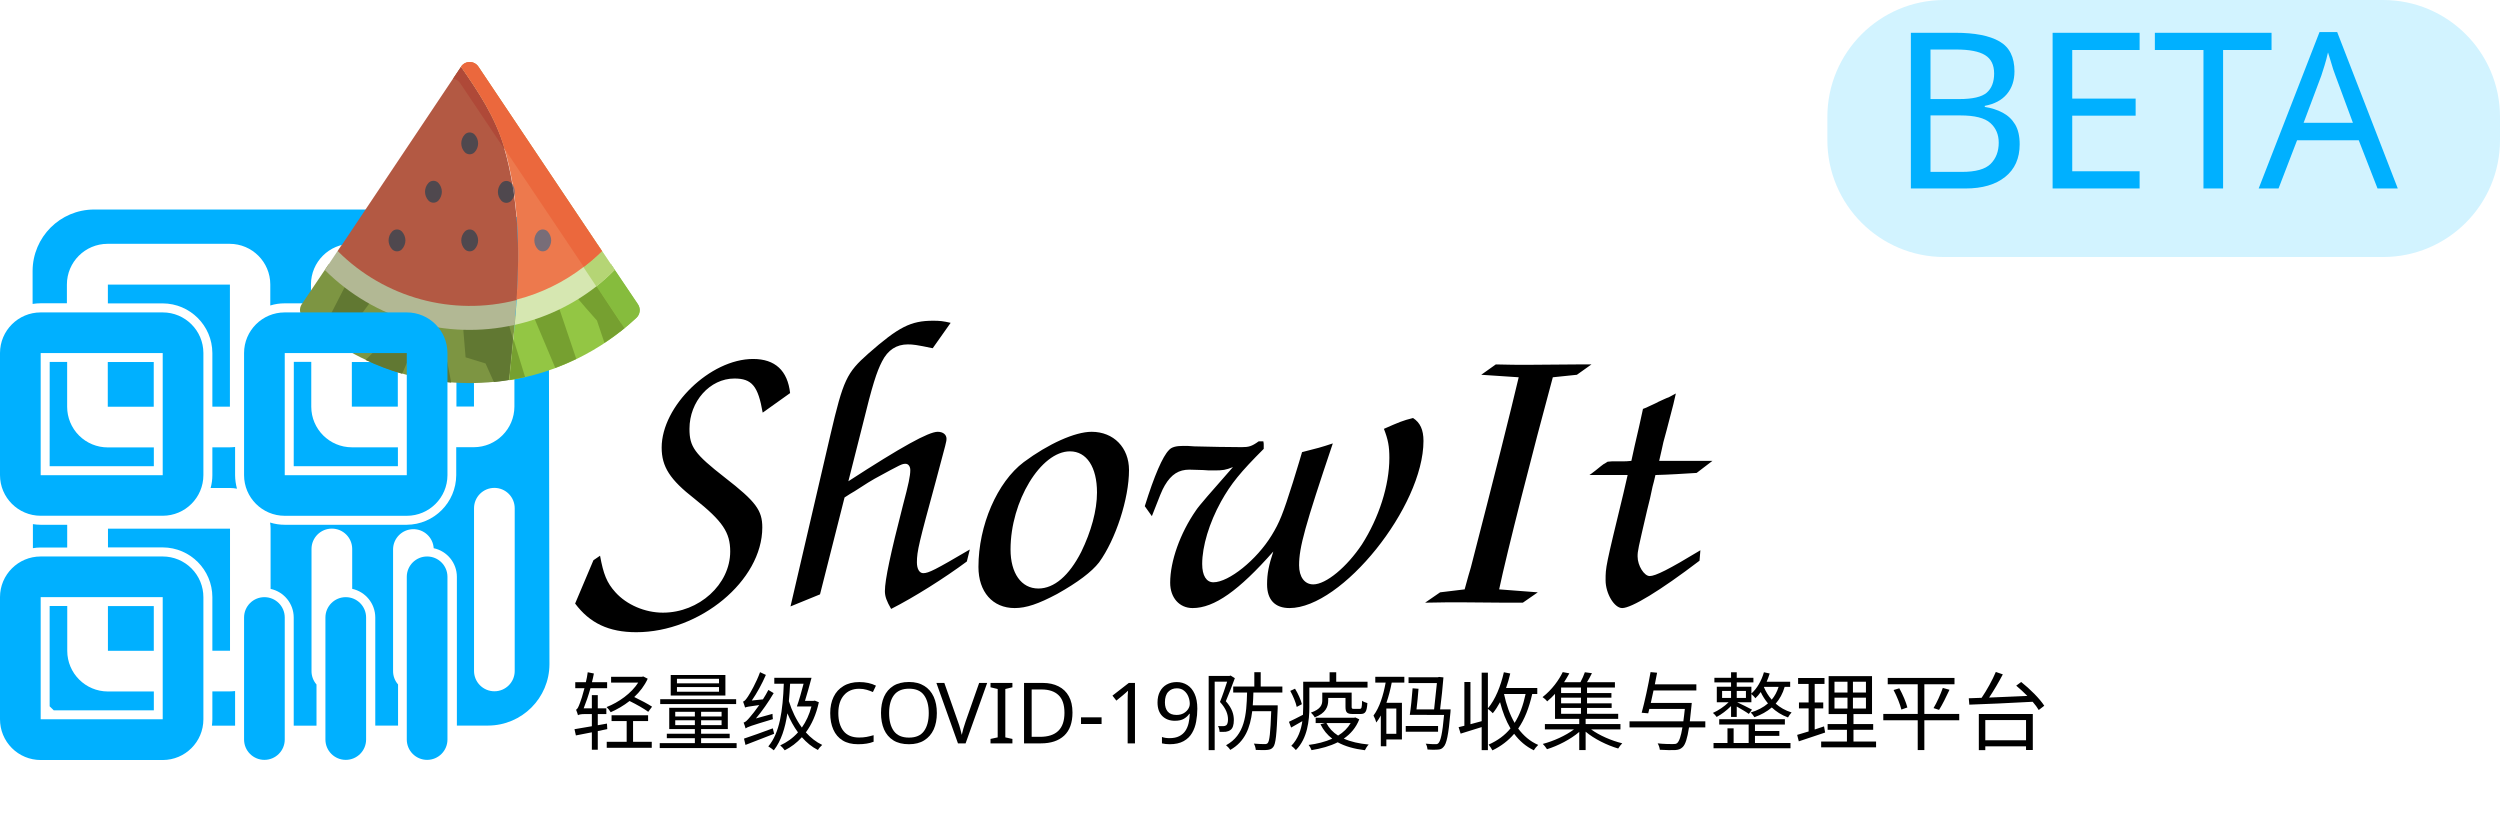
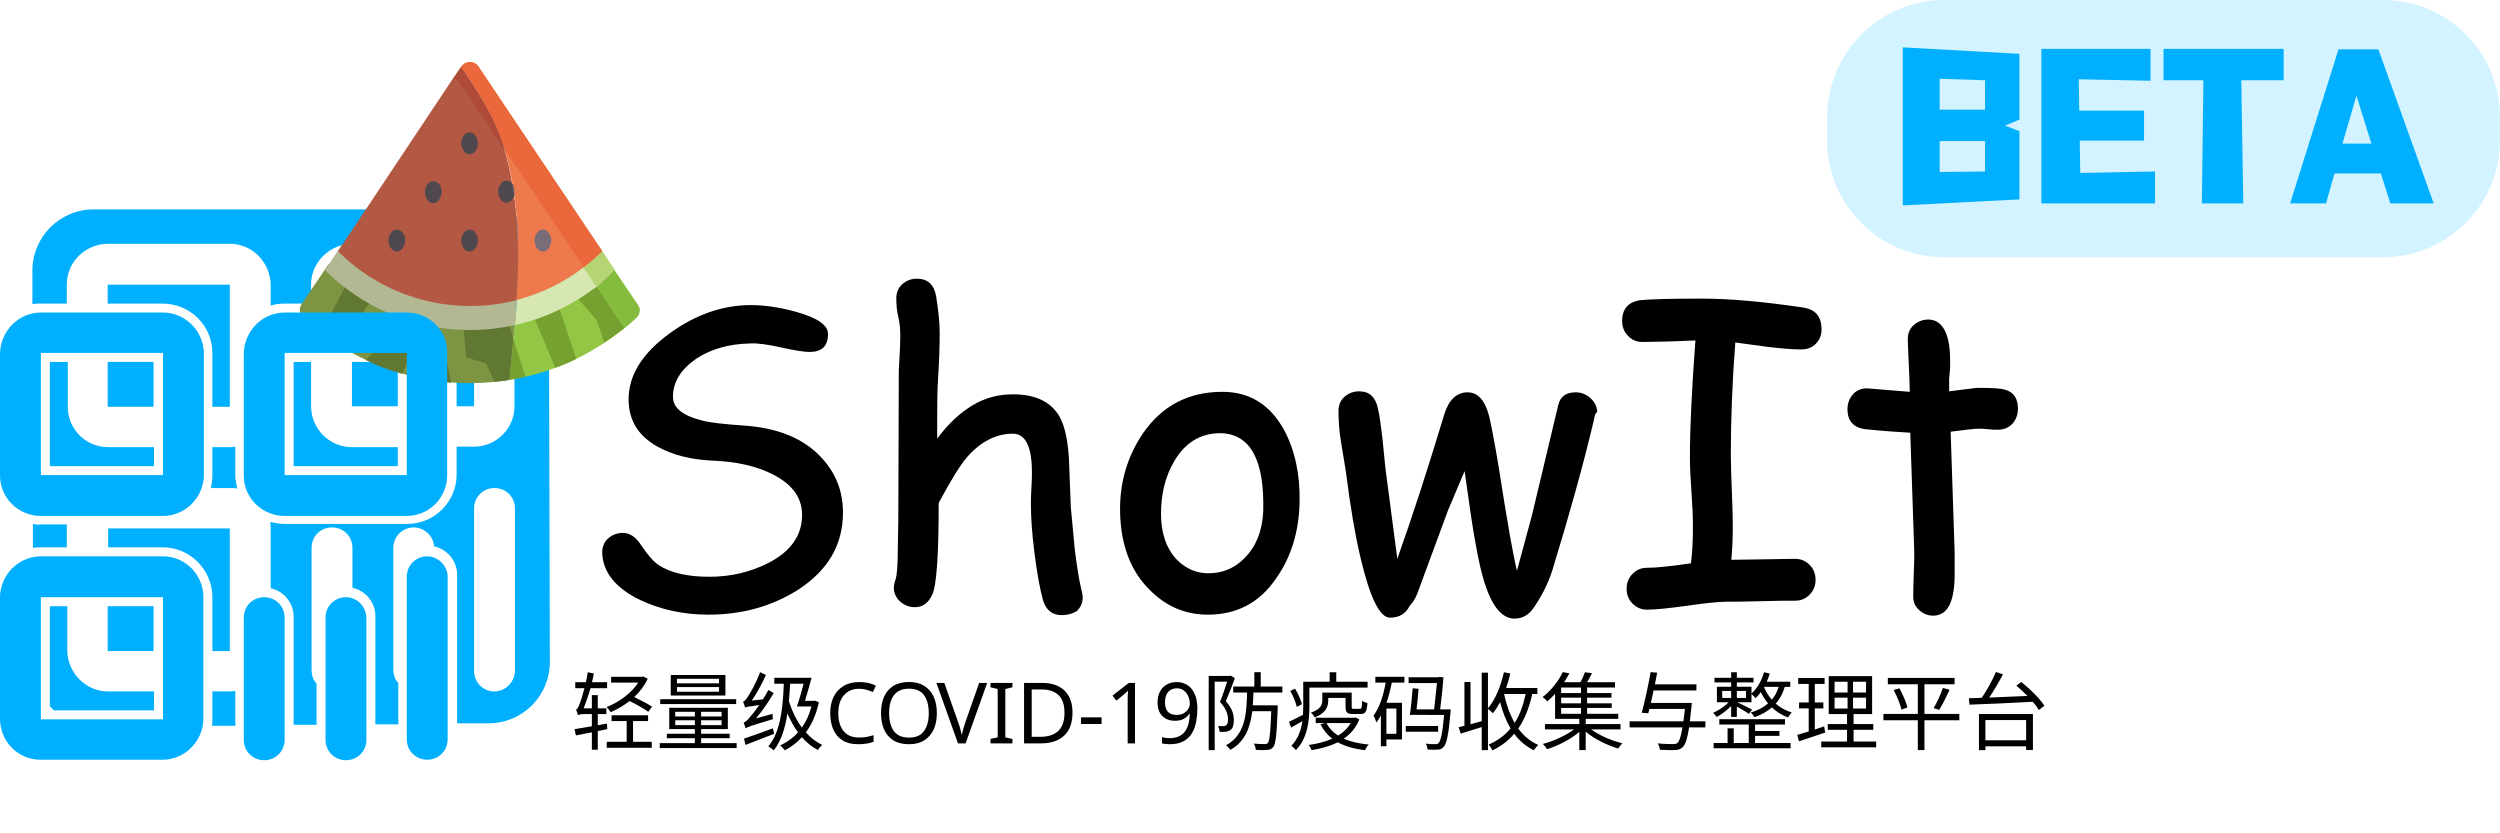
- <svg xmlns="http://www.w3.org/2000/svg" id="图层_1" data-name="图层 1" viewBox="0 0 501.5 166.93">
-   <text transform="translate(115.37 120.9)" style="font-size:83.417px;font-family:ComicSansMS, Comic Sans MS">ShowIt</text>
-   <text transform="translate(114.57 149.12)" style="font-size:16.979px;font-family:SourceHanSansSC-Light-GBpc-EUC-H, Source Han Sans SC">轻量级<tspan x="50.94" y="0" style="letter-spacing:-0.027em">C</tspan>
-     <tspan x="61.13" y="0" style="letter-spacing:-0.011em">O</tspan>
-     <tspan x="73.27" y="0" style="letter-spacing:0em">VID-19防疫码收集与整理平台</tspan>
-   </text>
-   <rect x="366.57" width="134.93" height="51.56" rx="23.46" style="fill:#d2f3ff" />
-   <text transform="translate(379.07 37.81)" style="font-size:43.746px;fill:#00b0ff;font-family:zihun100hao-fangfangxianfengti">BETA</text>
-   <path d="M59.21,198.23c.26.28.53.54.82.8H80.11v-3.78H70.89a8.16,8.16,0,0,1-8.15-8.15v-9H59.21Z" transform="translate(-49.25 -56.54)" style="fill:#00b0ff" />
-   <path d="M95.37,146.27H91.85v5.59a9.49,9.49,0,0,1-.35,2.57h3.88a7.33,7.33,0,0,1,1.41.14,10.48,10.48,0,0,1-.38-2.7V146.2A8.79,8.79,0,0,1,95.37,146.27Z" transform="translate(-49.25 -56.54)" style="fill:#00b0ff" />
-   <path d="M96.41,195.16a8.42,8.42,0,0,1-1,.07H91.85v5.58a11.2,11.2,0,0,1-.09,1.3h4.65Z" transform="translate(-49.25 -56.54)" style="fill:#00b0ff" />
-   <rect x="21.65" y="121.58" width="9.2" height="8.97" style="fill:#00b0ff" />
-   <path d="M91.85,127.35v10.77h3.52l0-24.49-24.48,0v3.77h11A10,10,0,0,1,91.85,127.35Z" transform="translate(-49.25 -56.54)" style="fill:#00b0ff" />
-   <path d="M91.85,176.32v10.76h3.54l0-24.49-24.48,0v3.76h11A10,10,0,0,1,91.85,176.32Z" transform="translate(-49.25 -56.54)" style="fill:#00b0ff" />
-   <path d="M108.17,150.06h20.9v-3.79h-9.23a8.16,8.16,0,0,1-8.15-8.14v-9h-3.5Z" transform="translate(-49.25 -56.54)" style="fill:#00b0ff" />
-   <rect x="21.62" y="72.62" width="9.22" height="8.97" style="fill:#00b0ff" />
-   <path d="M159.34,110.87A12.33,12.33,0,0,0,147,98.57l-78.9,0a12.36,12.36,0,0,0-12.31,12.32v6.62a10.31,10.31,0,0,1,1.58-.13h5.3v-3.77a8.17,8.17,0,0,1,8.15-8.16h24.5a8.16,8.16,0,0,1,8.15,8.15v4.22a9.59,9.59,0,0,1,2.85-.43h5.31v-3.8a8.16,8.16,0,0,1,8.15-8.15h24.5a8.16,8.16,0,0,1,8.16,8.14V138.1a8.17,8.17,0,0,1-8.15,8.15h-3.52v5.61a10,10,0,0,1-9.94,9.95H106.36a9.76,9.76,0,0,1-2.93-.45,8.14,8.14,0,0,1,.1,1.22v12.09a5.88,5.88,0,0,1,4.64,5.74v21.7h4.57v-8.26a4.07,4.07,0,0,1-1-2.7V166.66a4.08,4.08,0,0,1,8.16,0v8a5.89,5.89,0,0,1,4.63,5.74V202.1h4.57v-8.26a4.05,4.05,0,0,1-1-2.7V166.66a4.08,4.08,0,0,1,8.15-.15,5.88,5.88,0,0,1,4.65,5.74v29.84h6.27a12.35,12.35,0,0,0,12.3-12.32Zm-10.91,84.34a4.09,4.09,0,0,1-4.09-4.08V158.49a4.08,4.08,0,0,1,8.16,0v32.65A4.07,4.07,0,0,1,148.43,195.21Z" transform="translate(-49.25 -56.54)" style="fill:#00b0ff" />
-   <rect x="70.58" y="72.62" width="9.22" height="8.95" style="fill:#00b0ff" />
-   <path d="M140.81,127.35v10.74h3.52l0-24.5-24.49,0v3.79h11A10,10,0,0,1,140.81,127.35Z" transform="translate(-49.25 -56.54)" style="fill:#00b0ff" />
-   <path d="M55.85,161.68v4.82a9.8,9.8,0,0,1,1.54-.13h5.34V162.6a6.85,6.85,0,0,1,0-.79H57.4A9.82,9.82,0,0,1,55.85,161.68Z" transform="translate(-49.25 -56.54)" style="fill:#00b0ff" />
-   <path d="M59.21,150.06h20.9v-3.77H70.87a8.14,8.14,0,0,1-8.15-8.14v-9h-3.5Z" transform="translate(-49.25 -56.54)" style="fill:#00b0ff" />
-   <path d="M115.17,109.56l-5.39,8a2.09,2.09,0,0,0,.32,2.7,49,49,0,0,0,41.31,12.48c.44-4.3.89-8.62,1.23-12.94A41.07,41.07,0,0,1,115.17,109.56Z" transform="translate(-49.25 -56.54)" style="fill:#7d9542" />
-   <path d="M177.19,117.6l-5.39-8c-.94.9-1.92,1.75-2.93,2.54a40.65,40.65,0,0,1-16.23,7.74c-.34,4.32-.79,8.64-1.23,12.94a48.7,48.7,0,0,0,25.47-12.48h0A2.09,2.09,0,0,0,177.19,117.6Z" transform="translate(-49.25 -56.54)" style="fill:#93c644" />
-   <path d="M135.75,128.23l-1.21,4.38a51.24,51.24,0,0,0,5.23.68l-.8-4.11Z" transform="translate(-49.25 -56.54)" style="fill:#617832" />
-   <path d="M176.88,120.3q-1.6,1.5-3.32,2.83a2.1,2.1,0,0,0,0-2.26l-5.47-8.14.82-.63c1-.79,2-1.64,2.93-2.54l5.39,8a2.09,2.09,0,0,1-.31,2.7Z" transform="translate(-49.25 -56.54)" style="fill:#86bc3d" />
-   <path d="M174.5,122.38a46.78,46.78,0,0,1-4,2.93L169,120.84s-4.18-4.68-4.13-4.82l3.14-3.4Z" transform="translate(-49.25 -56.54)" style="fill:#76a030" />
-   <path d="M124.37,116l-7.17,9.78c-1.2-.77-2.38-1.59-3.52-2.47l5.69-11.07Z" transform="translate(-49.25 -56.54)" style="fill:#617832" />
-   <path d="M164.85,128.54q-2.07,1-4.21,1.8l-4.88-11.58,4.86-2.74Z" transform="translate(-49.25 -56.54)" style="fill:#76a030" />
-   <path d="M150.8,119.86l-8.7,1.78.55,6.58,4,1.23,1.67,3.73c1-.1,2-.23,3-.4.28-2.74.57-5.5.83-8.25Z" transform="translate(-49.25 -56.54)" style="fill:#617832" />
-   <path d="M152.24,124.53c-.26,2.75-.55,5.51-.83,8.25,1.06-.17,2.12-.38,3.17-.62Z" transform="translate(-49.25 -56.54)" style="fill:#76a030" />
-   <path d="M134.92,120l-5,11.52a48.13,48.13,0,0,1-7.33-2.77l9.57-9.57Z" transform="translate(-49.25 -56.54)" style="fill:#617832" />
-   <path d="M172.55,110.68l-3.33-5c-.93.88-1.9,1.7-2.89,2.47A37.24,37.24,0,0,1,153,114.71c-.12,2.34-.29,4.68-.49,7A40.92,40.92,0,0,0,168.87,114,39,39,0,0,0,172.55,110.68Z" transform="translate(-49.25 -56.54)" style="fill:#d6e7b1" />
-   <path d="M117.76,105.71l-3.34,5a41.09,41.09,0,0,0,38.07,11c.2-2.34.37-4.68.49-7A37.48,37.48,0,0,1,117.76,105.71Z" transform="translate(-49.25 -56.54)" style="fill:#b2b894" />
-   <path d="M172.55,110.68,145.23,69.94a2.09,2.09,0,0,0-3.48,0l0,0c3.49,5,6.84,10.08,8.62,16.05,0,.15.09.3.13.45L168.87,114A39,39,0,0,0,172.55,110.68Z" transform="translate(-49.25 -56.54)" style="fill:#b5d575" />
-   <path d="M141.71,70l-1.55,2.32a2,2,0,0,1,1.39.89l8.91,13.29c0-.15-.08-.3-.13-.45C148.55,80.07,145.2,75,141.71,70Z" transform="translate(-49.25 -56.54)" style="fill:#b5d575" />
-   <path d="M150.33,86c-1.78-6-5.13-11-8.62-16.05l-1.55,2.32L117,106.91a37.53,37.53,0,0,0,35.91,9.81C153.51,106.47,153.29,96.21,150.33,86Z" transform="translate(-49.25 -56.54)" style="fill:#b35943" />
-   <path d="M170,106.91l-24.79-37a2.09,2.09,0,0,0-3.48,0l0,0c3.49,5,6.84,10.08,8.62,16.05,3,10.17,3.18,20.43,2.53,30.68a37.21,37.21,0,0,0,13.47-6.57A36.11,36.11,0,0,0,170,106.91Z" transform="translate(-49.25 -56.54)" style="fill:#ed794d" />
-   <path d="M141.71,70l-1.55,2.32a2,2,0,0,1,1.39.89l8.91,13.29c0-.15-.09-.3-.13-.45C148.55,80.07,145.2,75,141.71,70Z" transform="translate(-49.25 -56.54)" style="fill:#af4938" />
-   <path d="M170,106.91l-24.79-37a2.09,2.09,0,0,0-3.48,0l0,0c3.49,5,6.84,10.08,8.62,16.05,0,.15.09.3.13.45l15.87,23.66A36.11,36.11,0,0,0,170,106.91Z" transform="translate(-49.25 -56.54)" style="fill:#eb683d" />
-   <path d="M137.89,95a2.71,2.71,0,0,1-.69,1.77,1.37,1.37,0,0,1-2,0,2.6,2.6,0,0,1,0-3.53,1.37,1.37,0,0,1,2,0,2.68,2.68,0,0,1,.69,1.76Z" transform="translate(-49.25 -56.54)" style="fill:#4f484e" />
-   <path d="M151.82,93.27a1.37,1.37,0,0,0-2,0,2.6,2.6,0,0,0,0,3.53,1.37,1.37,0,0,0,2,0,3,3,0,0,0,.57-1c-.1-.74-.22-1.49-.34-2.23Z" transform="translate(-49.25 -56.54)" style="fill:#4f484e" />
-   <path d="M152.05,93.57c.12.74.24,1.49.34,2.23a2.48,2.48,0,0,0,.12-.77A2.63,2.63,0,0,0,152.05,93.57Z" transform="translate(-49.25 -56.54)" style="fill:#786d78" />
-   <path d="M142.47,83.54a2.59,2.59,0,0,0,0,3.52,1.37,1.37,0,0,0,2,0,2.59,2.59,0,0,0,0-3.52A1.37,1.37,0,0,0,142.47,83.54Z" transform="translate(-49.25 -56.54)" style="fill:#4f484e" />
-   <path d="M130.58,104.77a2.7,2.7,0,0,1-.69,1.76,1.37,1.37,0,0,1-2,0,2.6,2.6,0,0,1,0-3.53,1.37,1.37,0,0,1,2,0A2.71,2.71,0,0,1,130.58,104.77Z" transform="translate(-49.25 -56.54)" style="fill:#4f484e" />
-   <path d="M142.47,103a2.6,2.6,0,0,0,0,3.53,1.37,1.37,0,0,0,2,0,2.6,2.6,0,0,0,0-3.53A1.37,1.37,0,0,0,142.47,103Z" transform="translate(-49.25 -56.54)" style="fill:#4f484e" />
-   <path d="M159.82,104.77a2.7,2.7,0,0,1-.69,1.76,1.37,1.37,0,0,1-2,0,2.6,2.6,0,0,1,0-3.53,1.37,1.37,0,0,1,2,0,2.71,2.71,0,0,1,.69,1.77Z" transform="translate(-49.25 -56.54)" style="fill:#786d78" />
-   <path d="M57.41,151.86V127.37H81.89v24.49ZM81.9,119.21H57.4a8.16,8.16,0,0,0-8.15,8.15v24.5A8.16,8.16,0,0,0,57.4,160H81.9a8.16,8.16,0,0,0,8.15-8.15v-24.5A8.16,8.16,0,0,0,81.9,119.21ZM57.41,200.82V176.33H81.89v24.49ZM81.9,168.17H57.4a8.16,8.16,0,0,0-8.15,8.15v24.5A8.16,8.16,0,0,0,57.4,209H81.9a8.16,8.16,0,0,0,8.15-8.15v-24.5A8.16,8.16,0,0,0,81.9,168.17Zm24.47-16.31V127.37h24.48v24.49Zm24.49-32.65h-24.5a8.16,8.16,0,0,0-8.15,8.15v24.5a8.16,8.16,0,0,0,8.15,8.15h24.5a8.16,8.16,0,0,0,8.15-8.15v-24.5A8.16,8.16,0,0,0,130.86,119.21Zm-12.25,57.12a4.08,4.08,0,0,0-4.08,4.08v24.48a4.08,4.08,0,1,0,8.16,0V180.41a4.08,4.08,0,0,0-4.08-4.08m-16.32,0a4.08,4.08,0,0,0-4.08,4.08v24.48a4.08,4.08,0,1,0,8.16,0V180.41a4.08,4.08,0,0,0-4.08-4.08m32.64-8.16a4.08,4.08,0,0,0-4.08,4.08v32.64a4.08,4.08,0,1,0,8.16,0V172.25a4.08,4.08,0,0,0-4.08-4.08" transform="translate(-49.25 -56.54)" style="fill:#00b0ff" />
+ <svg xmlns="http://www.w3.org/2000/svg" version="1.1" id="图层_1" x="0px" y="0px" viewBox="0 0 501.5 166.9" style="enable-background:new 0 0 501.5 166.9;" xml:space="preserve">
+   <style type="text/css">
+ 	.st0{enable-background:new    ;}
+ 	.st1{font-family:'SourceHanSansCN-Regular-GBpc-EUC-H';}
+ 	.st2{font-size:16.98px;}
+ 	.st3{fill:#D2F3FF;}
+ 	.st4{fill:#00B0FF;}
+ 	.st5{fill:#7D9542;}
+ 	.st6{fill:#93C644;}
+ 	.st7{fill:#617832;}
+ 	.st8{fill:#86BC3D;}
+ 	.st9{fill:#76A030;}
+ 	.st10{fill:#D6E7B1;}
+ 	.st11{fill:#B2B894;}
+ 	.st12{fill:#B5D575;}
+ 	.st13{fill:#B35943;}
+ 	.st14{fill:#ED794D;}
+ 	.st15{fill:#AF4938;}
+ 	.st16{fill:#EB683D;}
+ 	.st17{fill:#4F484E;}
+ 	.st18{fill:#786D78;}
+ </style>
+   <g class="st0">
+     <path d="M120.8,110.8c0-1.1,0.4-2.1,1.2-2.8c0.8-0.7,1.8-1.1,3-1.1c1.3,0,2.5,0.8,3.5,2.3c1.4,2.1,2.6,3.5,3.7,4.2   c2.3,1.5,5.7,2.3,10.1,2.3c4.2,0,8.1-0.9,11.7-2.7c4.6-2.3,6.9-5.6,6.9-9.7c0-3.4-1.9-6.1-5.8-8.1c-3.3-1.7-7.3-2.6-12.2-2.8   c-4.3-0.2-7.9-1.1-11-2.8c-3.9-2.2-5.8-5.3-5.8-9.5c0-4.8,2.7-9.2,8.2-13.2c5.2-3.8,10.7-5.7,16.3-5.7c2.6,0,5.6,0.4,8.9,1.3   c4.4,1.2,6.6,2.7,6.6,4.5c0,2.4-1.2,3.6-3.7,3.6c-1.1,0-3-0.3-5.7-0.9c-2.7-0.6-4.8-0.9-6.3-0.8c-4.2,0.1-7.8,1.1-10.8,3.1   c-3,2.1-4.6,4.6-4.6,7.6c0,2.3,2,3.8,6,4.8c1.5,0.4,4.4,0.7,8.7,1c6.2,0.5,11.1,2.4,14.6,5.9c3.2,3.2,4.8,7,4.8,11.5   c0,6.5-3,11.6-9,15.5c-5.2,3.3-11.2,5-18,5c-5,0-9.5-1-13.6-2.9C123.5,118,120.9,114.8,120.8,110.8z" />
+     <path d="M213,123.4c-1.9,0-3.2-1-3.8-3.1c-0.6-2.2-1.2-5.4-1.7-9.5c-0.5-3.9-0.7-7.2-0.7-9.7c0-0.7,0-1.8,0.1-3.2   c0.1-1.4,0.1-2.5,0.1-3.2c0-5.1-1.3-7.7-3.8-7.7c-3.4,0-6.5,1.6-9.2,4.7c-1.4,1.6-3.3,4.7-5.7,9.2c0,10.3-0.4,16.5-1.3,18.4   c-0.8,1.7-1.9,2.5-3.5,2.5c-1.1,0-2.1-0.4-2.9-1.1s-1.3-1.7-1.3-2.8c0-0.4,0.1-1,0.4-1.8c0.2-0.7,0.4-2.7,0.4-5.9l0.1-6l0.1-29.9   c0.2-3.4,0.3-5.6,0.3-6.8c0-1.4-0.1-2.7-0.4-3.9c-0.3-1.2-0.4-2.5-0.4-3.8c0-1.1,0.4-2.1,1.2-2.8s1.8-1.1,2.9-1.1   c2.2,0,3.5,1.2,3.9,3.6c0.4,2.6,0.7,5,0.7,7.1c0,2.9-0.1,5.8-0.3,8.9c-0.2,3-0.2,5.9-0.2,8.9l0,3.6c2.2-3,4.6-5.2,7.1-6.7   c2.5-1.5,5.2-2.2,8.1-2.2c4.5,0,7.6,1.5,9.3,4.4c1.2,2.1,1.9,5.5,2,10.4l0.3,7.8l0.8,8.5c0.4,3.2,0.8,6,1.4,8.4   c0.1,0.5,0.2,0.9,0.2,1.2c0,1.1-0.4,2-1.2,2.8C215.1,123.1,214.1,123.4,213,123.4z" />
+     <path d="M242.3,123.3c-4.6,0-8.5-1.7-11.8-5.1c-3.7-3.7-5.6-8.8-5.8-15.1c-0.2-6.1,1.4-11.5,4.6-16.2c3.8-5.5,9.1-8.3,15.9-8.3   c5.4,0,9.5,2.5,12.3,7.5c2.2,4,3.3,8.9,3.2,14.5c-0.1,6-1.7,11.2-4.7,15.4C252.7,120.9,248.1,123.3,242.3,123.3z M244.8,86.9   c-4,0-7.1,1.9-9.3,5.7c-1.8,3.1-2.6,6.6-2.6,10.5c0,3.9,1.1,7,3.2,9.2c1.8,1.8,3.9,2.7,6.3,2.7c2.8,0,5.3-1,7.3-3.1   c2.3-2.3,3.5-5.4,3.7-9.2C253.7,92.2,250.8,87,244.8,86.9z" />
+     <path d="M319.7,84.4c-2.1,8.9-4.9,18.9-8.3,30c-0.8,2.5-2,5-3.8,7.6c-1,1.4-2.2,2.1-3.9,2.1c-3-0.1-5.3-3.7-6.9-11   c-0.5-2.3-1.1-5.5-1.7-9.5l-1.3-9.1l-3.3,7.8l-6.2,16.8c-0.4,1-0.9,1.8-1.5,2.4c-0.8,1.6-2.1,2.4-3.9,2.4c-2.1,0.1-4.1-4-6-12.1   c-1-4.2-2-9.9-2.9-17.1l-1-6.1c-0.4-2.4-0.5-4.5-0.5-6.2c0-1.1,0.4-2.1,1.2-2.8c0.8-0.7,1.8-1.1,2.9-1.1c2.1,0,3.3,1.1,3.8,3.4   c0.4,1.6,0.6,3.6,0.9,5.9l0.6,6l2.4,18.3c3-8.4,6.1-18,9.4-28.9c0.9-3,2.5-4.5,4.7-4.5c2.1,0,3.6,1.7,4.4,5.1   c0.7,3.2,1.6,8.1,2.6,14.7c1.1,6.8,2,12.2,2.9,16l3-11.1l5.3-22.2c0.4-1.7,1.6-2.5,3.5-2.5c1.1,0,2.1,0.4,3,1.2   c0.8,0.8,1.3,1.7,1.3,2.8C320.1,82.7,319.9,83.3,319.7,84.4z" />
+     <path d="M361.3,70.1c-1.7,0-3.9-0.2-6.6-0.5l-6.6-0.9c-0.6,7.9-0.9,15.5-0.9,22.6c0,1.9,0.1,4.2,0.2,7c0.1,2.8,0.2,5.1,0.2,7   c0,2.6-0.1,4.9-0.3,7l12.8-0.2c1.1,0,2.1,0.4,2.9,1.2c0.8,0.8,1.2,1.8,1.2,3c0,1.2-0.4,2.2-1.2,3c-0.8,0.8-1.7,1.2-2.9,1.2   c-1.5,0-3.8,0-6.8,0.1c-3,0.1-5.3,0.1-6.8,0.1c-1.8,0-4.5,0.3-8,0.8c-3.6,0.5-6.3,0.8-8.1,0.8c-1.1,0-2.1-0.4-2.9-1.2   c-0.8-0.8-1.2-1.8-1.2-3c0-1.2,0.4-2.2,1.2-3c0.8-0.8,1.7-1.2,2.9-1.2c1.8,0,4.7-0.3,8.8-0.9c0.3-2.2,0.4-4.7,0.4-7.5   c0-1.9-0.1-4.2-0.3-6.9c-0.2-2.7-0.3-5-0.3-6.8c0-6.3,0.4-14.1,1.1-23.5l-5.3,0.2l-5.3,0.1c-1.2,0-2.1-0.4-2.9-1.2   c-0.8-0.8-1.2-1.8-1.2-3c0-2.5,1.3-3.9,3.8-4.2c2.2-0.2,6.3-0.3,12.3-0.3c5.4,0,12.2,0.6,20.3,1.8c2.4,0.4,3.6,1.8,3.6,4.4   c0,1.3-0.5,2.3-1.4,3.1C363.3,69.8,362.4,70.1,361.3,70.1z" />
+     <path d="M400.8,86.2c-0.6,0-1.2,0-2-0.1c-0.8-0.1-1.4-0.1-2-0.1c-0.6,0-2.5,0.2-5.5,0.6l0.8,24.1l0,1.8l0,2.1   c0.1,5.9-1.3,8.9-4.3,8.9c-1.1,0-2-0.4-2.8-1.1s-1.2-1.6-1.2-2.6c0-1,0-2.6,0.1-4.6c0.1-2.1,0.1-3.6,0.1-4.6l-0.8-23.8   c-2-0.1-5-0.3-9-0.7c-2.4-0.3-3.6-1.7-3.6-4c0-1.2,0.4-2.2,1.1-3c0.7-0.8,1.7-1.2,2.8-1.2l8.6,0.7c0-1.4-0.1-3.2-0.2-5.6   c-0.1-2.3-0.2-4-0.2-5c0-1.1,0.4-2.1,1.2-2.8c0.8-0.7,1.8-1.1,2.9-1.1c2.4,0,3.9,2,4.3,6c0.1,1,0.1,2.2,0.1,3.6L391,76l0,2.5   c3.4-0.4,5.3-0.7,5.8-0.7c2.8,0,4.7,0.1,5.5,0.4c1.7,0.5,2.5,1.8,2.5,3.8c0,1.2-0.4,2.2-1.1,3C402.9,85.8,402,86.2,400.8,86.2z" />
+   </g>
+   <text transform="matrix(1 0 0 1 114.57 149.12)" class="st1 st2">轻量级</text>
+   <text transform="matrix(1 0 0 1 165.51 149.12)" class="st1 st2">C</text>
+   <text transform="matrix(1 0 0 1 175.7 149.12)" class="st1 st2">O</text>
+   <text transform="matrix(1 0 0 1 187.84 149.12)" class="st1 st2">VID-19防疫码收集与整理平台</text>
+   <path class="st3" d="M390,0h88c13,0,23.5,10.5,23.5,23.5v4.6c0,13-10.5,23.5-23.5,23.5h-88c-13,0-23.5-10.5-23.5-23.5v-4.6  C366.6,10.5,377.1,0,390,0z" />
+   <g class="st0">
+     <path class="st4" d="M402.2,25.2l2.9,1.1V40l-23.4,1.2V9.5l23.4,1.3v13.2L402.2,25.2z M389.1,22h9.1v-5.9l-9.1-0.3V22z M389.1,34.5   l9.1-0.1v-6.1h-9.1V34.5z" />
+     <path class="st4" d="M417,15.9l0.1,6.3h13v6h-12.9l0.1,6.5l15-0.3v6.4h-22.8v-31h21.9v6.4L417,15.9z" />
+     <path class="st4" d="M458.1,9.8v6.3h-8.5l0.4,24.7h-8.3l0.3-24.7h-8V9.8H458.1z" />
+     <path class="st4" d="M479.5,40.8l-1.9-6h-9.3l-1.7,6h-7.2l9.7-30.9h8l11.1,30.9H479.5z M475.7,28.8l-3-9.6l-2.8,9.6H475.7z" />
+   </g>
+   <path class="st4" d="M10,141.7c0.3,0.3,0.5,0.5,0.8,0.8h20.1v-3.8h-9.2c-4.5,0-8.1-3.7-8.2-8.1v-9H10V141.7z" />
+   <path class="st4" d="M46.1,89.7h-3.5v5.6c0,0.9-0.1,1.7-0.3,2.6h3.9c0.5,0,0.9,0,1.4,0.1c-0.2-0.9-0.4-1.8-0.4-2.7v-5.7  C46.8,89.7,46.5,89.7,46.1,89.7z" />
+   <path class="st4" d="M47.2,138.6c-0.3,0-0.7,0.1-1,0.1h-3.6v5.6c0,0.4,0,0.9-0.1,1.3h4.7V138.6z" />
+   <rect x="21.6" y="121.6" class="st4" width="9.2" height="9" />
+   <path class="st4" d="M42.6,70.8v10.8h3.5V57.1H21.6v3.8h11C38.1,60.9,42.6,65.3,42.6,70.8z" />
+   <path class="st4" d="M42.6,119.8v10.8h3.5V106H21.7v3.8h11C38.1,109.8,42.6,114.3,42.6,119.8z" />
+   <path class="st4" d="M58.9,93.5h20.9v-3.8h-9.2c-4.5,0-8.1-3.6-8.2-8.1v-9h-3.5L58.9,93.5z" />
+   <rect x="21.6" y="72.6" class="st4" width="9.2" height="9" />
+   <path class="st4" d="M110.1,54.3c0-6.8-5.5-12.3-12.3-12.3H18.8c-6.8,0-12.3,5.5-12.3,12.3V61c0.5-0.1,1.1-0.1,1.6-0.1h5.3v-3.8  c0-4.5,3.6-8.1,8.2-8.2h24.5c4.5,0,8.1,3.7,8.2,8.2v4.2c0.9-0.3,1.9-0.4,2.8-0.4h5.3v-3.8c0-4.5,3.7-8.1,8.2-8.2H95  c4.5,0,8.1,3.6,8.2,8.1v24.5c0,4.5-3.7,8.1-8.1,8.1h-3.5v5.6c0,5.5-4.5,9.9-9.9,9.9H57.1c-1,0-2-0.2-2.9-0.4  c0.1,0.4,0.1,0.8,0.1,1.2v12.1c2.7,0.6,4.6,3,4.6,5.7v21.7h4.6v-8.3c-0.7-0.7-1-1.7-1-2.7v-24.5c0-2.3,1.8-4.1,4.1-4.1  c2.3,0,4.1,1.8,4.1,4.1v8c2.7,0.6,4.6,3,4.6,5.7v21.7h4.6v-8.3c-0.7-0.7-1-1.7-1-2.7v-24.5c0.1-2.3,1.9-4,4.2-4  c2.1,0.1,3.8,1.7,4,3.8c2.7,0.6,4.6,3,4.6,5.7v29.8h6.3c6.8,0,12.3-5.5,12.3-12.3L110.1,54.3z M99.2,138.7c-2.3,0-4.1-1.8-4.1-4.1  V102c0-2.3,1.8-4.1,4.1-4.1s4.1,1.8,4.1,4.1v32.7C103.2,136.8,101.4,138.7,99.2,138.7L99.2,138.7z" />
+   <rect x="70.6" y="72.6" class="st4" width="9.2" height="8.9" />
+   <path class="st4" d="M91.6,70.8v10.7h3.5V57H70.6v3.8h11C87.1,60.9,91.5,65.3,91.6,70.8z" />
+   <path class="st4" d="M6.6,105.1v4.8c0.5-0.1,1-0.1,1.5-0.1h5.3v-3.8c0-0.3,0-0.5,0-0.8H8.2C7.6,105.3,7.1,105.2,6.6,105.1z" />
+   <path class="st4" d="M10,93.5h20.9v-3.8h-9.2c-4.5,0-8.1-3.6-8.1-8.1c0,0,0,0,0,0v-9H10L10,93.5z" />
+   <path class="st5" d="M65.9,53l-5.4,8c-0.6,0.9-0.4,2,0.3,2.7C71.9,74,87.2,78.7,102.2,76.2c0.4-4.3,0.9-8.6,1.2-12.9  C90,66.3,75.9,62.5,65.9,53z" />
+   <path class="st6" d="M127.9,61.1l-5.4-8c-0.9,0.9-1.9,1.8-2.9,2.5c-4.8,3.8-10.3,6.4-16.2,7.7c-0.3,4.3-0.8,8.6-1.2,12.9  c9.5-1.5,18.4-5.9,25.5-12.5l0,0C128.4,63.1,128.5,61.9,127.9,61.1z" />
+   <path class="st7" d="M86.5,71.7l-1.2,4.4c1.7,0.3,3.5,0.5,5.2,0.7l-0.8-4.1L86.5,71.7z" />
+   <path class="st8" d="M127.6,63.8c-1.1,1-2.2,1.9-3.3,2.8c0.4-0.7,0.4-1.6,0-2.3l-5.5-8.1l0.8-0.6c1-0.8,2-1.6,2.9-2.5l5.4,8  C128.6,61.9,128.4,63,127.6,63.8L127.6,63.8z" />
+   <path class="st9" d="M125.2,65.8c-1.3,1-2.6,2-4,2.9l-1.5-4.5c0,0-4.2-4.7-4.1-4.8l3.1-3.4L125.2,65.8z" />
+   <path class="st7" d="M75.1,59.5L68,69.2c-1.2-0.8-2.4-1.6-3.5-2.5l5.7-11.1L75.1,59.5z" />
+   <path class="st9" d="M115.6,72c-1.4,0.7-2.8,1.3-4.2,1.8l-4.9-11.6l4.9-2.7L115.6,72z" />
+   <path class="st7" d="M101.6,63.3l-8.7,1.8l0.6,6.6l4,1.2l1.7,3.7c1-0.1,2-0.2,3-0.4c0.3-2.7,0.6-5.5,0.8-8.2L101.6,63.3z" />
+   <path class="st9" d="M103,68c-0.3,2.8-0.6,5.5-0.8,8.2c1.1-0.2,2.1-0.4,3.2-0.6L103,68z" />
+   <path class="st7" d="M85.7,63.5l-5,11.5c-2.5-0.7-5-1.6-7.3-2.8l9.6-9.6L85.7,63.5z" />
+   <path class="st10" d="M123.3,54.1l-3.3-5c-0.9,0.9-1.9,1.7-2.9,2.5c-4,3.1-8.5,5.3-13.3,6.6c-0.1,2.3-0.3,4.7-0.5,7  c6-1.3,11.5-4,16.4-7.7C120.9,56.4,122.1,55.3,123.3,54.1z" />
+   <path class="st11" d="M68.5,49.2l-3.3,5c10,9.9,24.3,14.1,38.1,11c0.2-2.3,0.4-4.7,0.5-7C91.2,61.4,77.9,58,68.5,49.2z" />
+   <path class="st12" d="M123.3,54.1L96,13.4c-0.6-1-1.9-1.2-2.9-0.6c-0.2,0.2-0.4,0.4-0.6,0.6l0,0c3.5,5,6.8,10.1,8.6,16.1  c0,0.2,0.1,0.3,0.1,0.4l18.4,27.6C120.9,56.4,122.1,55.3,123.3,54.1z" />
+   <path class="st12" d="M92.5,13.5l-1.6,2.3c0.6,0.1,1.1,0.4,1.4,0.9l8.9,13.3c0-0.2-0.1-0.3-0.1-0.4C99.3,23.5,95.9,18.5,92.5,13.5z" />
+   <path class="st13" d="M101.1,29.5c-1.8-6-5.1-11-8.6-16.1l-1.6,2.3L67.8,50.4c9.4,9.4,23,13.1,35.9,9.8  C104.3,49.9,104,39.7,101.1,29.5z" />
+   <path class="st14" d="M120.8,50.4L96,13.4c-0.6-1-1.9-1.2-2.9-0.6c-0.2,0.2-0.4,0.4-0.6,0.6l0,0c3.5,5,6.8,10.1,8.6,16.1  c3,10.2,3.2,20.4,2.5,30.7c4.9-1.3,9.5-3.5,13.5-6.6C118.4,52.6,119.6,51.5,120.8,50.4z" />
+   <path class="st15" d="M92.5,13.5l-1.6,2.3c0.6,0.1,1.1,0.4,1.4,0.9l8.9,13.3c0-0.2-0.1-0.3-0.1-0.4C99.3,23.5,95.9,18.5,92.5,13.5z" />
+   <path class="st16" d="M120.8,50.4L96,13.4c-0.6-1-1.9-1.2-2.9-0.6c-0.2,0.2-0.4,0.4-0.6,0.6l0,0c3.5,5,6.8,10.1,8.6,16.1  c0,0.2,0.1,0.3,0.1,0.4l15.9,23.7C118.4,52.6,119.6,51.5,120.8,50.4z" />
+   <path class="st17" d="M88.6,38.5c0,0.7-0.3,1.3-0.7,1.8c-0.5,0.6-1.4,0.6-1.9,0.1c0,0,0,0-0.1-0.1c-0.9-1-0.9-2.5,0-3.5  c0.5-0.6,1.4-0.6,1.9-0.1c0,0,0,0,0.1,0.1C88.4,37.2,88.6,37.8,88.6,38.5z" />
+   <path class="st17" d="M102.6,36.7c-0.5-0.6-1.4-0.6-1.9-0.1c0,0,0,0-0.1,0.1c-0.9,1-0.9,2.5,0,3.5c0.5,0.6,1.4,0.6,1.9,0.1  c0,0,0,0,0.1-0.1c0.3-0.3,0.4-0.6,0.6-1c-0.1-0.7-0.2-1.5-0.3-2.2L102.6,36.7z" />
+   <path class="st18" d="M102.8,37c0.1,0.7,0.2,1.5,0.3,2.2c0.1-0.2,0.1-0.5,0.1-0.8C103.3,38,103.1,37.5,102.8,37z" />
+   <path class="st17" d="M93.2,27c-0.9,1-0.9,2.5,0,3.5c0.5,0.6,1.4,0.6,1.9,0.1c0,0,0,0,0.1-0.1c0.9-1,0.9-2.5,0-3.5  C94.7,26.4,93.8,26.4,93.2,27C93.3,27,93.2,27,93.2,27z" />
+   <path class="st17" d="M81.3,48.2c0,0.7-0.3,1.3-0.7,1.8c-0.5,0.6-1.4,0.6-1.9,0.1c0,0,0,0-0.1-0.1c-0.9-1-0.9-2.5,0-3.5  c0.5-0.6,1.4-0.6,1.9-0.1c0,0,0,0,0.1,0.1C81.1,46.9,81.3,47.6,81.3,48.2z" />
+   <path class="st17" d="M93.2,46.5c-0.9,1-0.9,2.5,0,3.5c0.5,0.6,1.4,0.6,1.9,0.1c0,0,0,0,0.1-0.1c0.9-1,0.9-2.5,0-3.5  C94.7,45.9,93.8,45.9,93.2,46.5C93.3,46.4,93.2,46.4,93.2,46.5z" />
+   <path class="st18" d="M110.6,48.2c0,0.7-0.3,1.3-0.7,1.8c-0.5,0.6-1.4,0.6-1.9,0.1c0,0,0,0-0.1-0.1c-0.9-1-0.9-2.5,0-3.5  c0.5-0.6,1.4-0.6,1.9-0.1c0,0,0,0,0.1,0.1C110.3,46.9,110.6,47.6,110.6,48.2z" />
+   <path class="st4" d="M8.2,95.3V70.8h24.5v24.5H8.2z M32.7,62.7H8.2c-4.5,0-8.1,3.7-8.2,8.2v24.5c0,4.5,3.7,8.1,8.2,8.1h24.5  c4.5,0,8.1-3.7,8.2-8.1V70.8C40.8,66.3,37.1,62.7,32.7,62.7z M8.2,144.3v-24.5h24.5v24.5H8.2z M32.7,111.6H8.2  c-4.5,0-8.1,3.7-8.2,8.1v24.5c0,4.5,3.6,8.2,8.1,8.2c0,0,0,0,0,0h24.5c4.5,0,8.1-3.7,8.2-8.1v-24.5  C40.8,115.3,37.2,111.6,32.7,111.6C32.7,111.6,32.7,111.6,32.7,111.6z M57.1,95.3V70.8h24.5v24.5H57.1z M81.6,62.7H57.1  c-4.5,0-8.1,3.7-8.2,8.2v24.5c0,4.5,3.7,8.1,8.2,8.1h24.5c4.5,0,8.1-3.7,8.1-8.1V70.8C89.8,66.3,86.1,62.7,81.6,62.7z M69.4,119.8  c-2.3,0-4.1,1.8-4.1,4.1l0,0v24.5c0,2.3,1.8,4.1,4.1,4.1s4.1-1.8,4.1-4.1l0,0v-24.5C73.4,121.6,71.6,119.8,69.4,119.8  C69.4,119.8,69.4,119.8,69.4,119.8 M53,119.8c-2.3,0-4.1,1.8-4.1,4.1l0,0v24.5c0,2.3,1.8,4.1,4.1,4.1c2.3,0,4.1-1.8,4.1-4.1  c0,0,0,0,0,0v-24.5C57.1,121.6,55.3,119.8,53,119.8C53,119.8,53,119.8,53,119.8 M85.7,111.6c-2.3,0-4.1,1.8-4.1,4.1l0,0v32.6  c0,2.3,1.8,4.1,4.1,4.1s4.1-1.8,4.1-4.1l0,0v-32.6C89.8,113.5,87.9,111.6,85.7,111.6L85.7,111.6" />
</svg>
